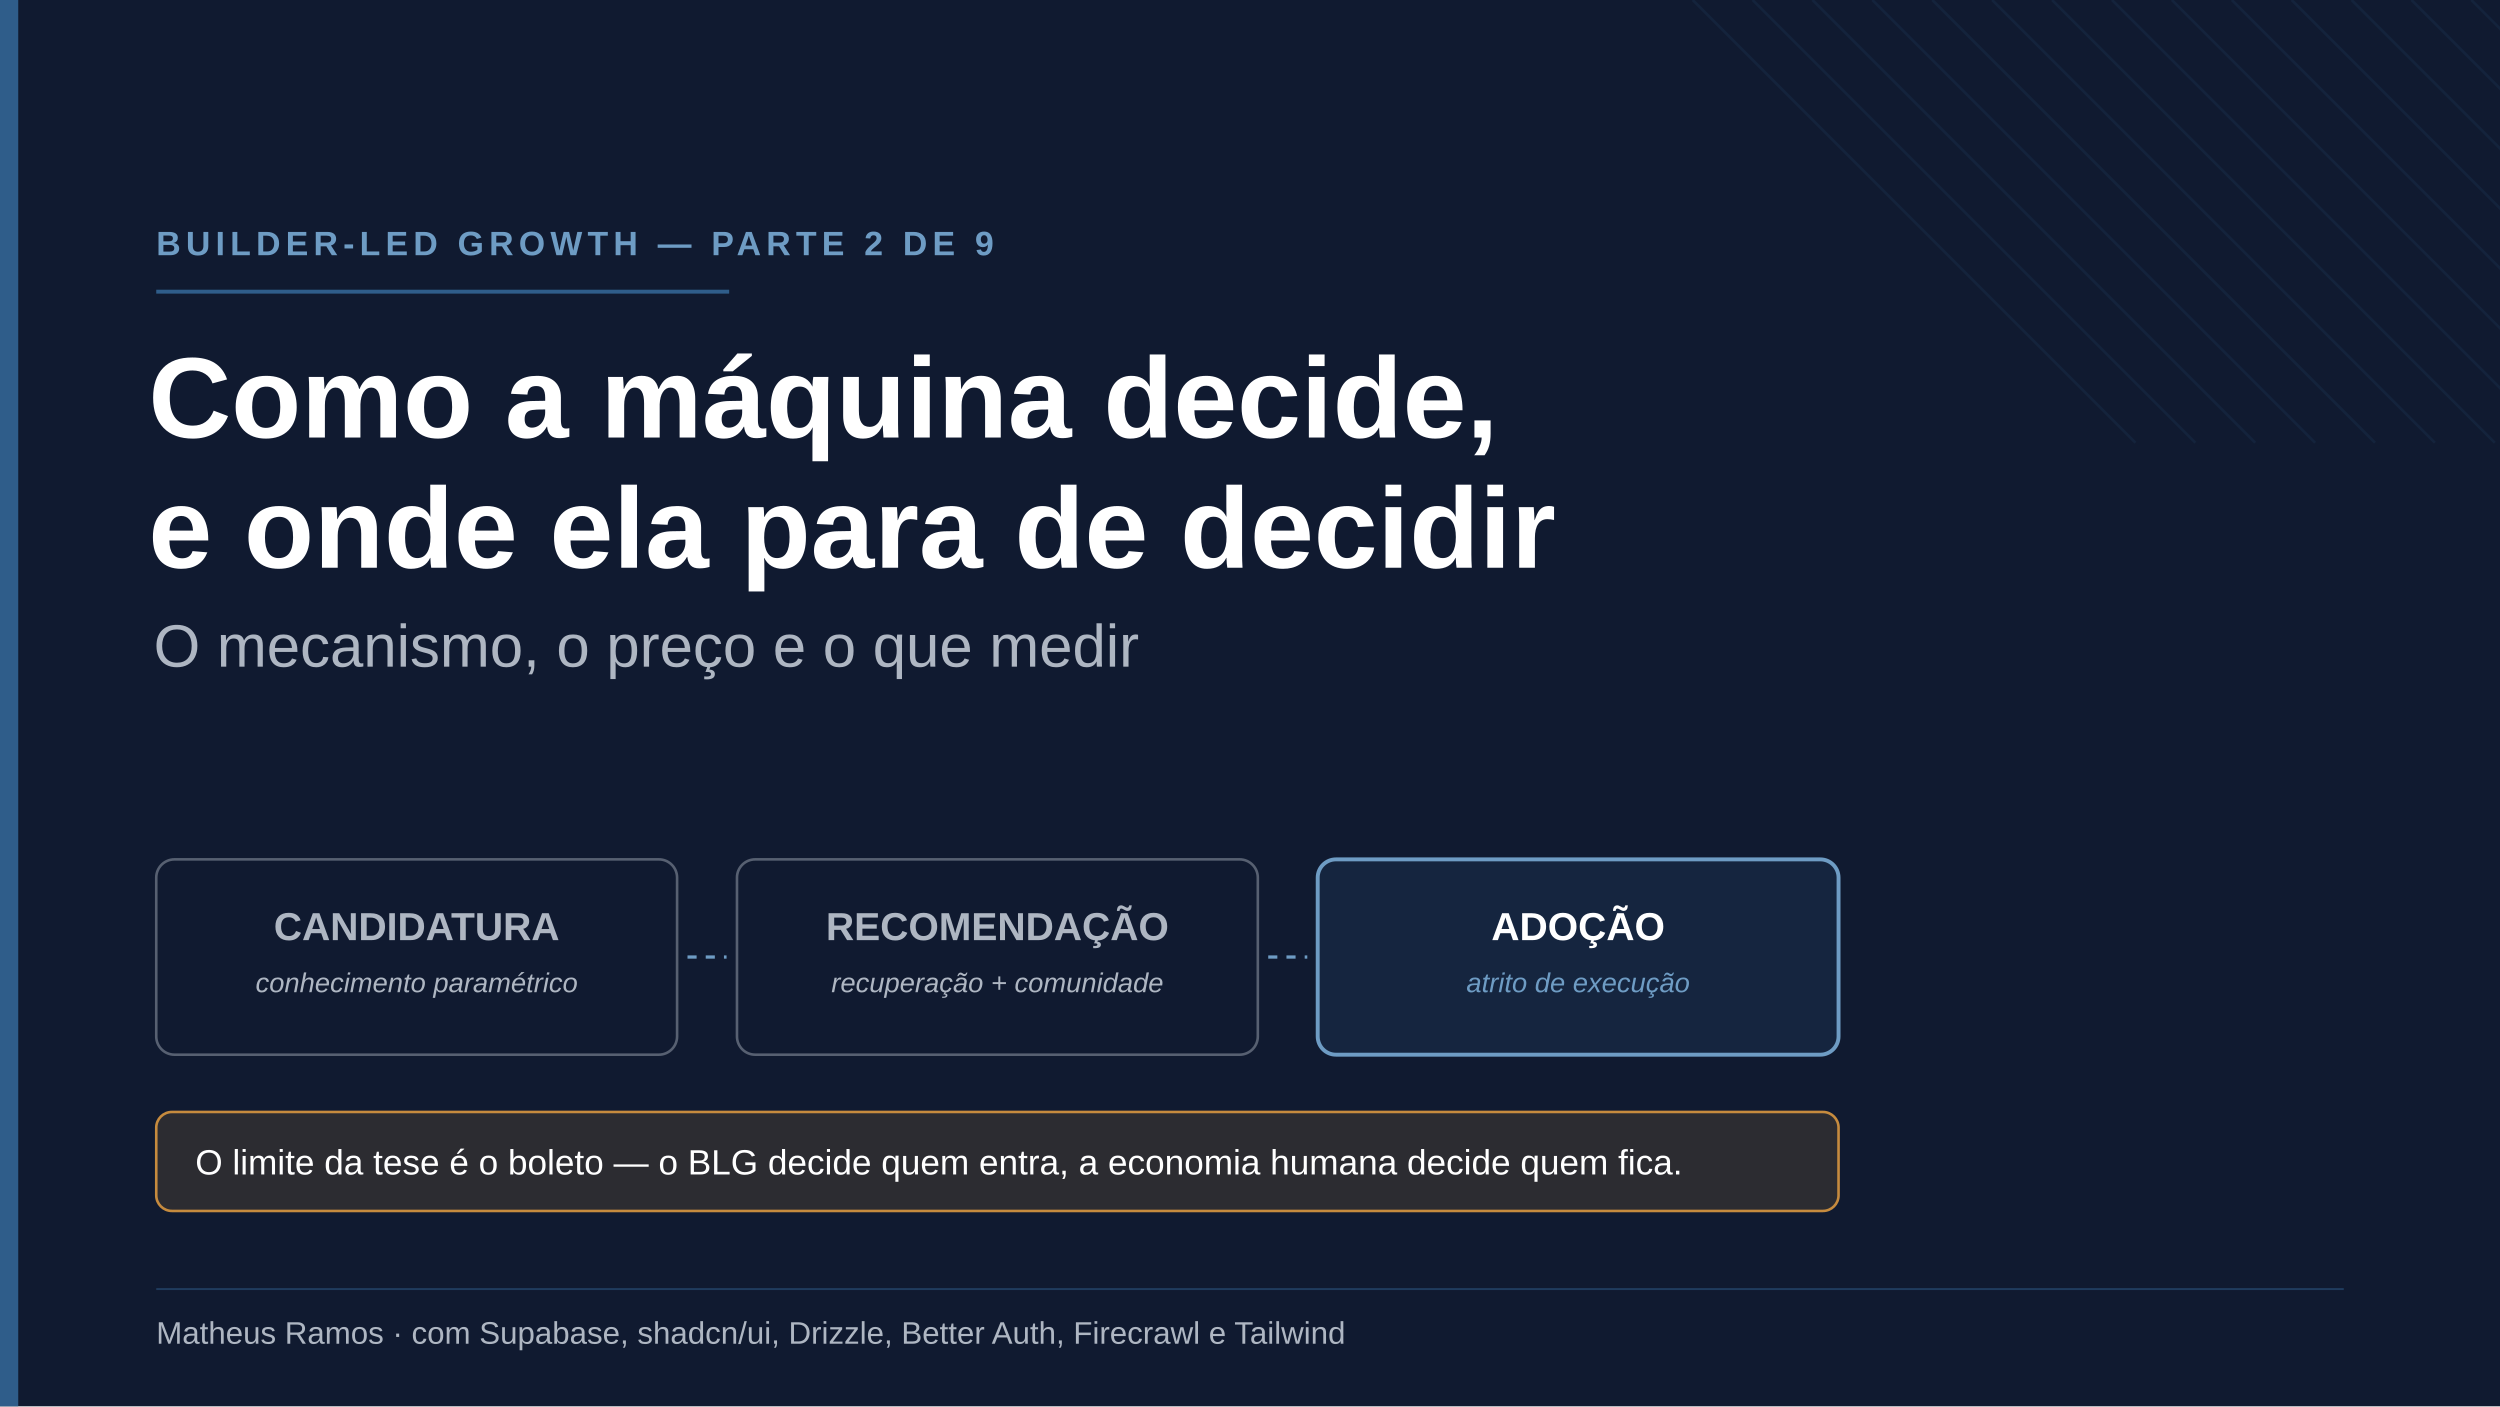
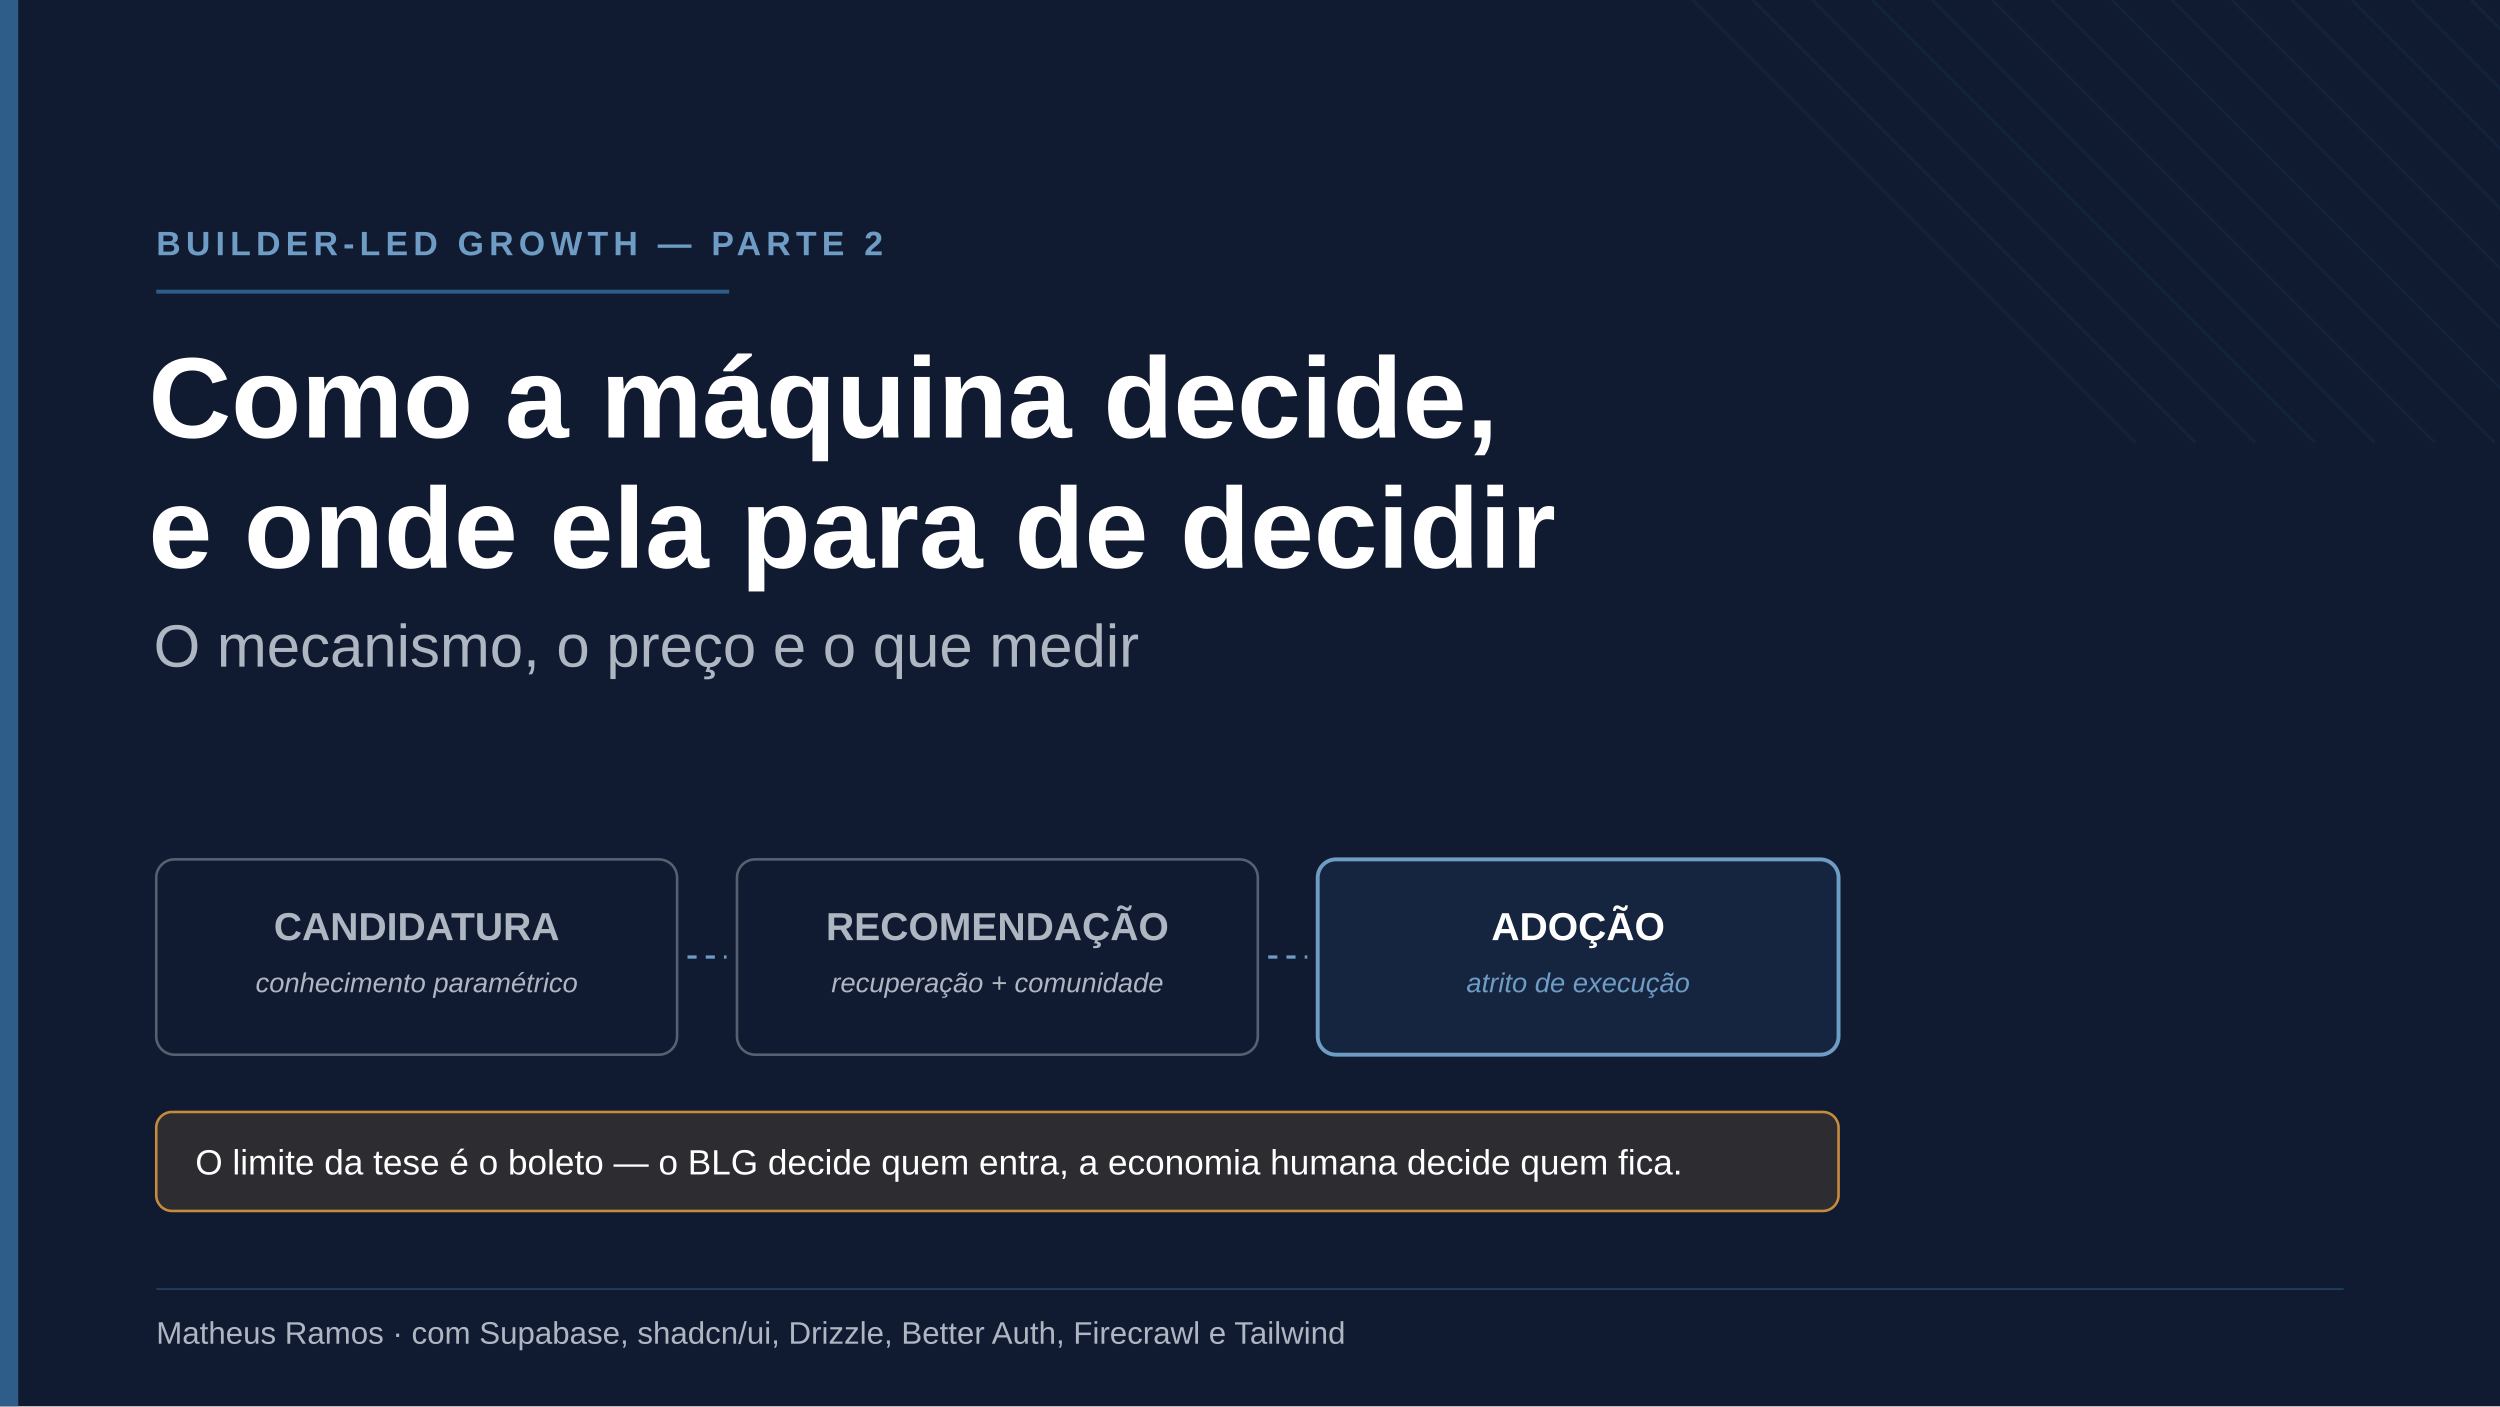
<svg xmlns="http://www.w3.org/2000/svg" width="1920" height="1080" viewBox="0 0 1920 1080">
  <rect width="1920" height="1080" fill="#101A30" />
  <line x1="1300" y1="0" x2="1640" y2="340" stroke="#2F5D8A" stroke-opacity="0.14" stroke-width="2" />
  <line x1="1346" y1="0" x2="1686" y2="340" stroke="#2F5D8A" stroke-opacity="0.14" stroke-width="2" />
  <line x1="1392" y1="0" x2="1732" y2="340" stroke="#2F5D8A" stroke-opacity="0.14" stroke-width="2" />
  <line x1="1438" y1="0" x2="1778" y2="340" stroke="#2F5D8A" stroke-opacity="0.14" stroke-width="2" />
  <line x1="1484" y1="0" x2="1824" y2="340" stroke="#2F5D8A" stroke-opacity="0.14" stroke-width="2" />
  <line x1="1530" y1="0" x2="1870" y2="340" stroke="#2F5D8A" stroke-opacity="0.14" stroke-width="2" />
  <line x1="1576" y1="0" x2="1916" y2="340" stroke="#2F5D8A" stroke-opacity="0.14" stroke-width="2" />
  <line x1="1622" y1="0" x2="1962" y2="340" stroke="#2F5D8A" stroke-opacity="0.14" stroke-width="2" />
  <line x1="1668" y1="0" x2="2008" y2="340" stroke="#2F5D8A" stroke-opacity="0.14" stroke-width="2" />
  <line x1="1714" y1="0" x2="2054" y2="340" stroke="#2F5D8A" stroke-opacity="0.14" stroke-width="2" />
  <line x1="1760" y1="0" x2="2100" y2="340" stroke="#2F5D8A" stroke-opacity="0.14" stroke-width="2" />
  <line x1="1806" y1="0" x2="2146" y2="340" stroke="#2F5D8A" stroke-opacity="0.14" stroke-width="2" />
  <line x1="1852" y1="0" x2="2192" y2="340" stroke="#2F5D8A" stroke-opacity="0.14" stroke-width="2" />
  <line x1="1898" y1="0" x2="2238" y2="340" stroke="#2F5D8A" stroke-opacity="0.14" stroke-width="2" />
  <rect x="0" y="0" width="14" height="1080" fill="#2F5D8A" />
-   <text x="120" y="196" font-family="Liberation Sans, Arial, sans-serif" font-size="26" font-weight="700" font-style="normal" fill="#6E9CC4" text-anchor="start" letter-spacing="4">BUILDER-LED GROWTH — PARTE 2 DE 9</text>
+   <text x="120" y="196" font-family="Liberation Sans, Arial, sans-serif" font-size="26" font-weight="700" font-style="normal" fill="#6E9CC4" text-anchor="start" letter-spacing="4">BUILDER-LED GROWTH — PARTE 2</text>
  <line x1="120" y1="224" x2="560" y2="224" stroke="#2F5D8A" stroke-width="3" />
  <text x="114" y="336" font-family="Liberation Sans, Arial, sans-serif" font-size="88" font-weight="700" font-style="normal" fill="#FFFFFF" text-anchor="start">Como a máquina decide,</text>
  <text x="114" y="436" font-family="Liberation Sans, Arial, sans-serif" font-size="88" font-weight="700" font-style="normal" fill="#FFFFFF" text-anchor="start">e onde ela para de decidir</text>
  <text x="118" y="512" font-family="Liberation Sans, Arial, sans-serif" font-size="46" font-weight="400" font-style="normal" fill="#AEB6C2" text-anchor="start">O mecanismo, o preço e o que medir</text>
  <rect x="120" y="660" width="400" height="150" rx="14" fill="none" fill-opacity="0" stroke="#AEB6C2" stroke-opacity="0.45" stroke-width="2" />
  <text x="320.0" y="722" font-family="Liberation Sans, Arial, sans-serif" font-size="30" font-weight="700" font-style="normal" fill="#AEB6C2" text-anchor="middle">CANDIDATURA</text>
  <text x="320.0" y="762" font-family="Liberation Sans, Arial, sans-serif" font-size="21" font-weight="400" font-style="italic" fill="#AEB6C2" text-anchor="middle">conhecimento paramétrico</text>
  <line x1="528" y1="735.0" x2="558" y2="735.0" stroke="#6E9CC4" stroke-width="2.5" stroke-dasharray="7,7" />
  <rect x="566" y="660" width="400" height="150" rx="14" fill="none" fill-opacity="0" stroke="#AEB6C2" stroke-opacity="0.45" stroke-width="2" />
  <text x="766.0" y="722" font-family="Liberation Sans, Arial, sans-serif" font-size="30" font-weight="700" font-style="normal" fill="#AEB6C2" text-anchor="middle">RECOMENDAÇÃO</text>
  <text x="766.0" y="762" font-family="Liberation Sans, Arial, sans-serif" font-size="21" font-weight="400" font-style="italic" fill="#AEB6C2" text-anchor="middle">recuperação + comunidade</text>
  <line x1="974" y1="735.0" x2="1004" y2="735.0" stroke="#6E9CC4" stroke-width="2.5" stroke-dasharray="7,7" />
  <rect x="1012" y="660" width="400" height="150" rx="14" fill="#2F5D8A" fill-opacity="0.18" stroke="#6E9CC4" stroke-opacity="1" stroke-width="3" />
  <text x="1212.0" y="722" font-family="Liberation Sans, Arial, sans-serif" font-size="30" font-weight="700" font-style="normal" fill="#FFFFFF" text-anchor="middle">ADOÇÃO</text>
  <text x="1212.0" y="762" font-family="Liberation Sans, Arial, sans-serif" font-size="21" font-weight="400" font-style="italic" fill="#6E9CC4" text-anchor="middle">atrito de execução</text>
  <rect x="120" y="854" width="1292" height="76" rx="12" fill="#C68B3E" fill-opacity="0.16" stroke="#C68B3E" stroke-width="2" />
  <text x="150" y="902" font-family="Liberation Sans, Arial, sans-serif" font-size="27" font-weight="400" font-style="normal" fill="#FFFFFF" text-anchor="start">O limite da tese é o boleto — o BLG decide quem entra, a economia humana decide quem fica.</text>
  <line x1="120" y1="990" x2="1800" y2="990" stroke="#2F5D8A" stroke-opacity="0.5" stroke-width="1.5" />
  <text x="120" y="1032" font-family="Liberation Sans, Arial, sans-serif" font-size="24" font-weight="400" font-style="normal" fill="#AEB6C2" text-anchor="start">Matheus Ramos · com Supabase, shadcn/ui, Drizzle, Better Auth, Firecrawl e Tailwind</text>
</svg>
